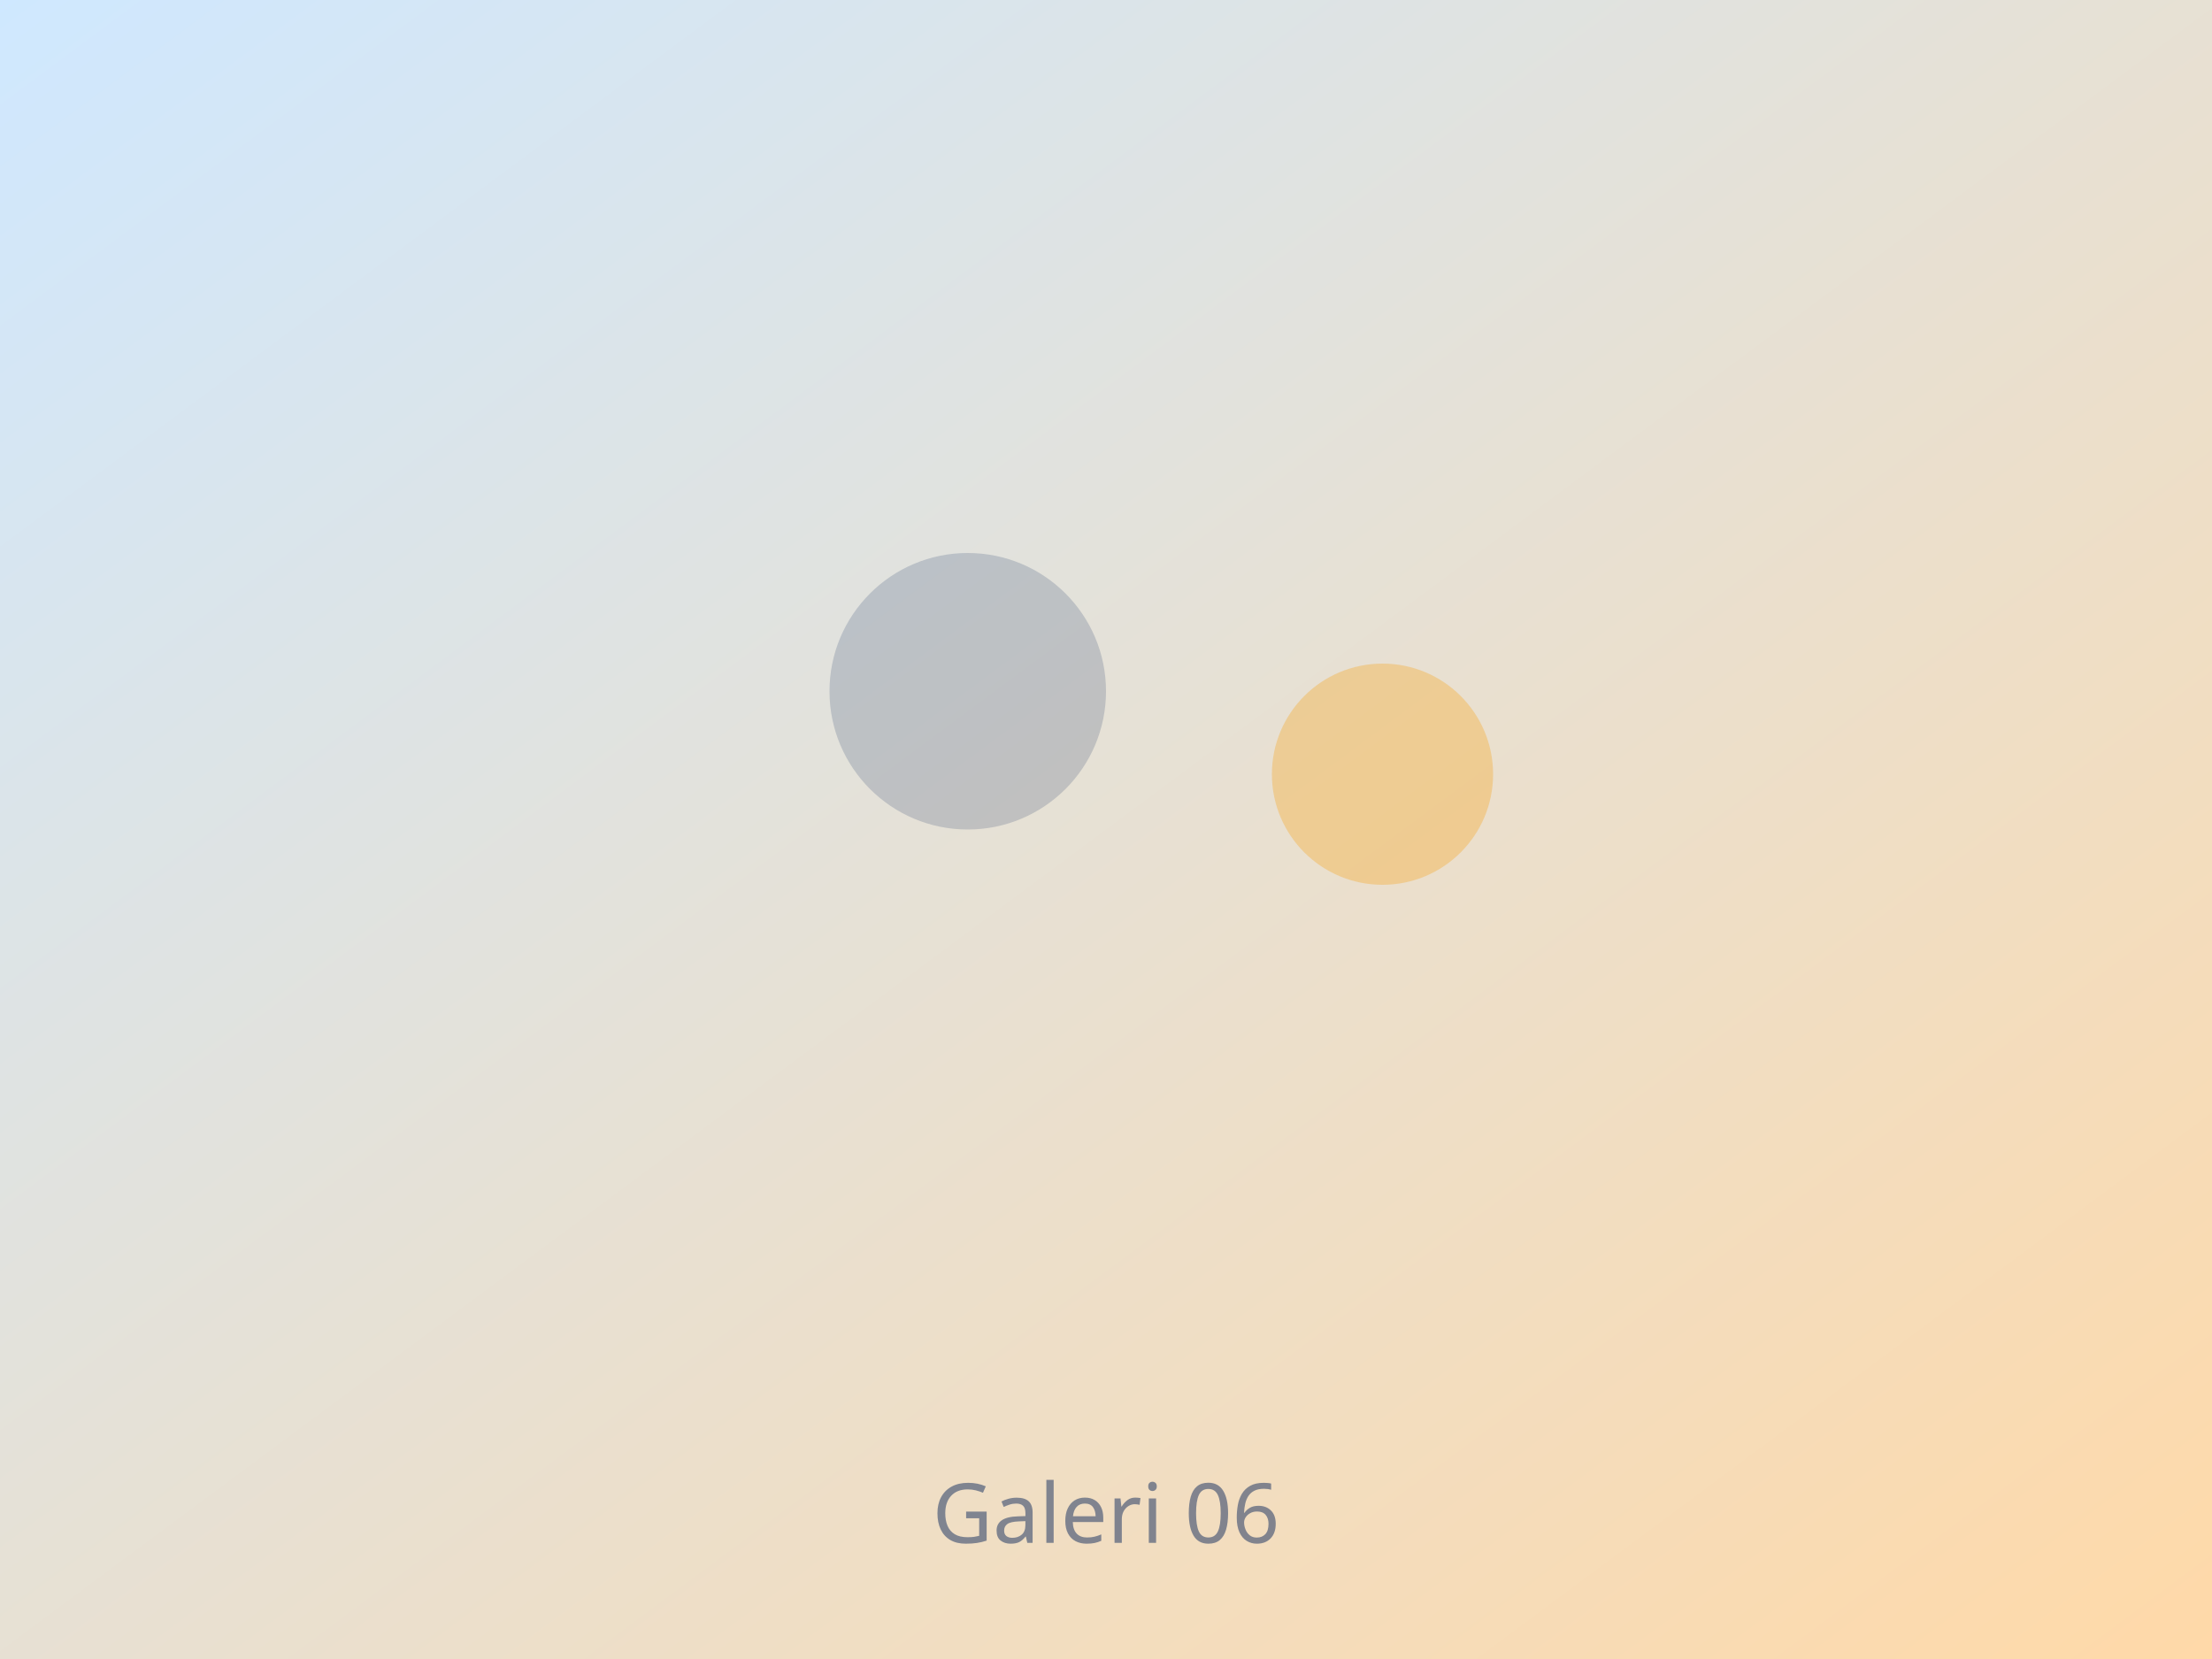
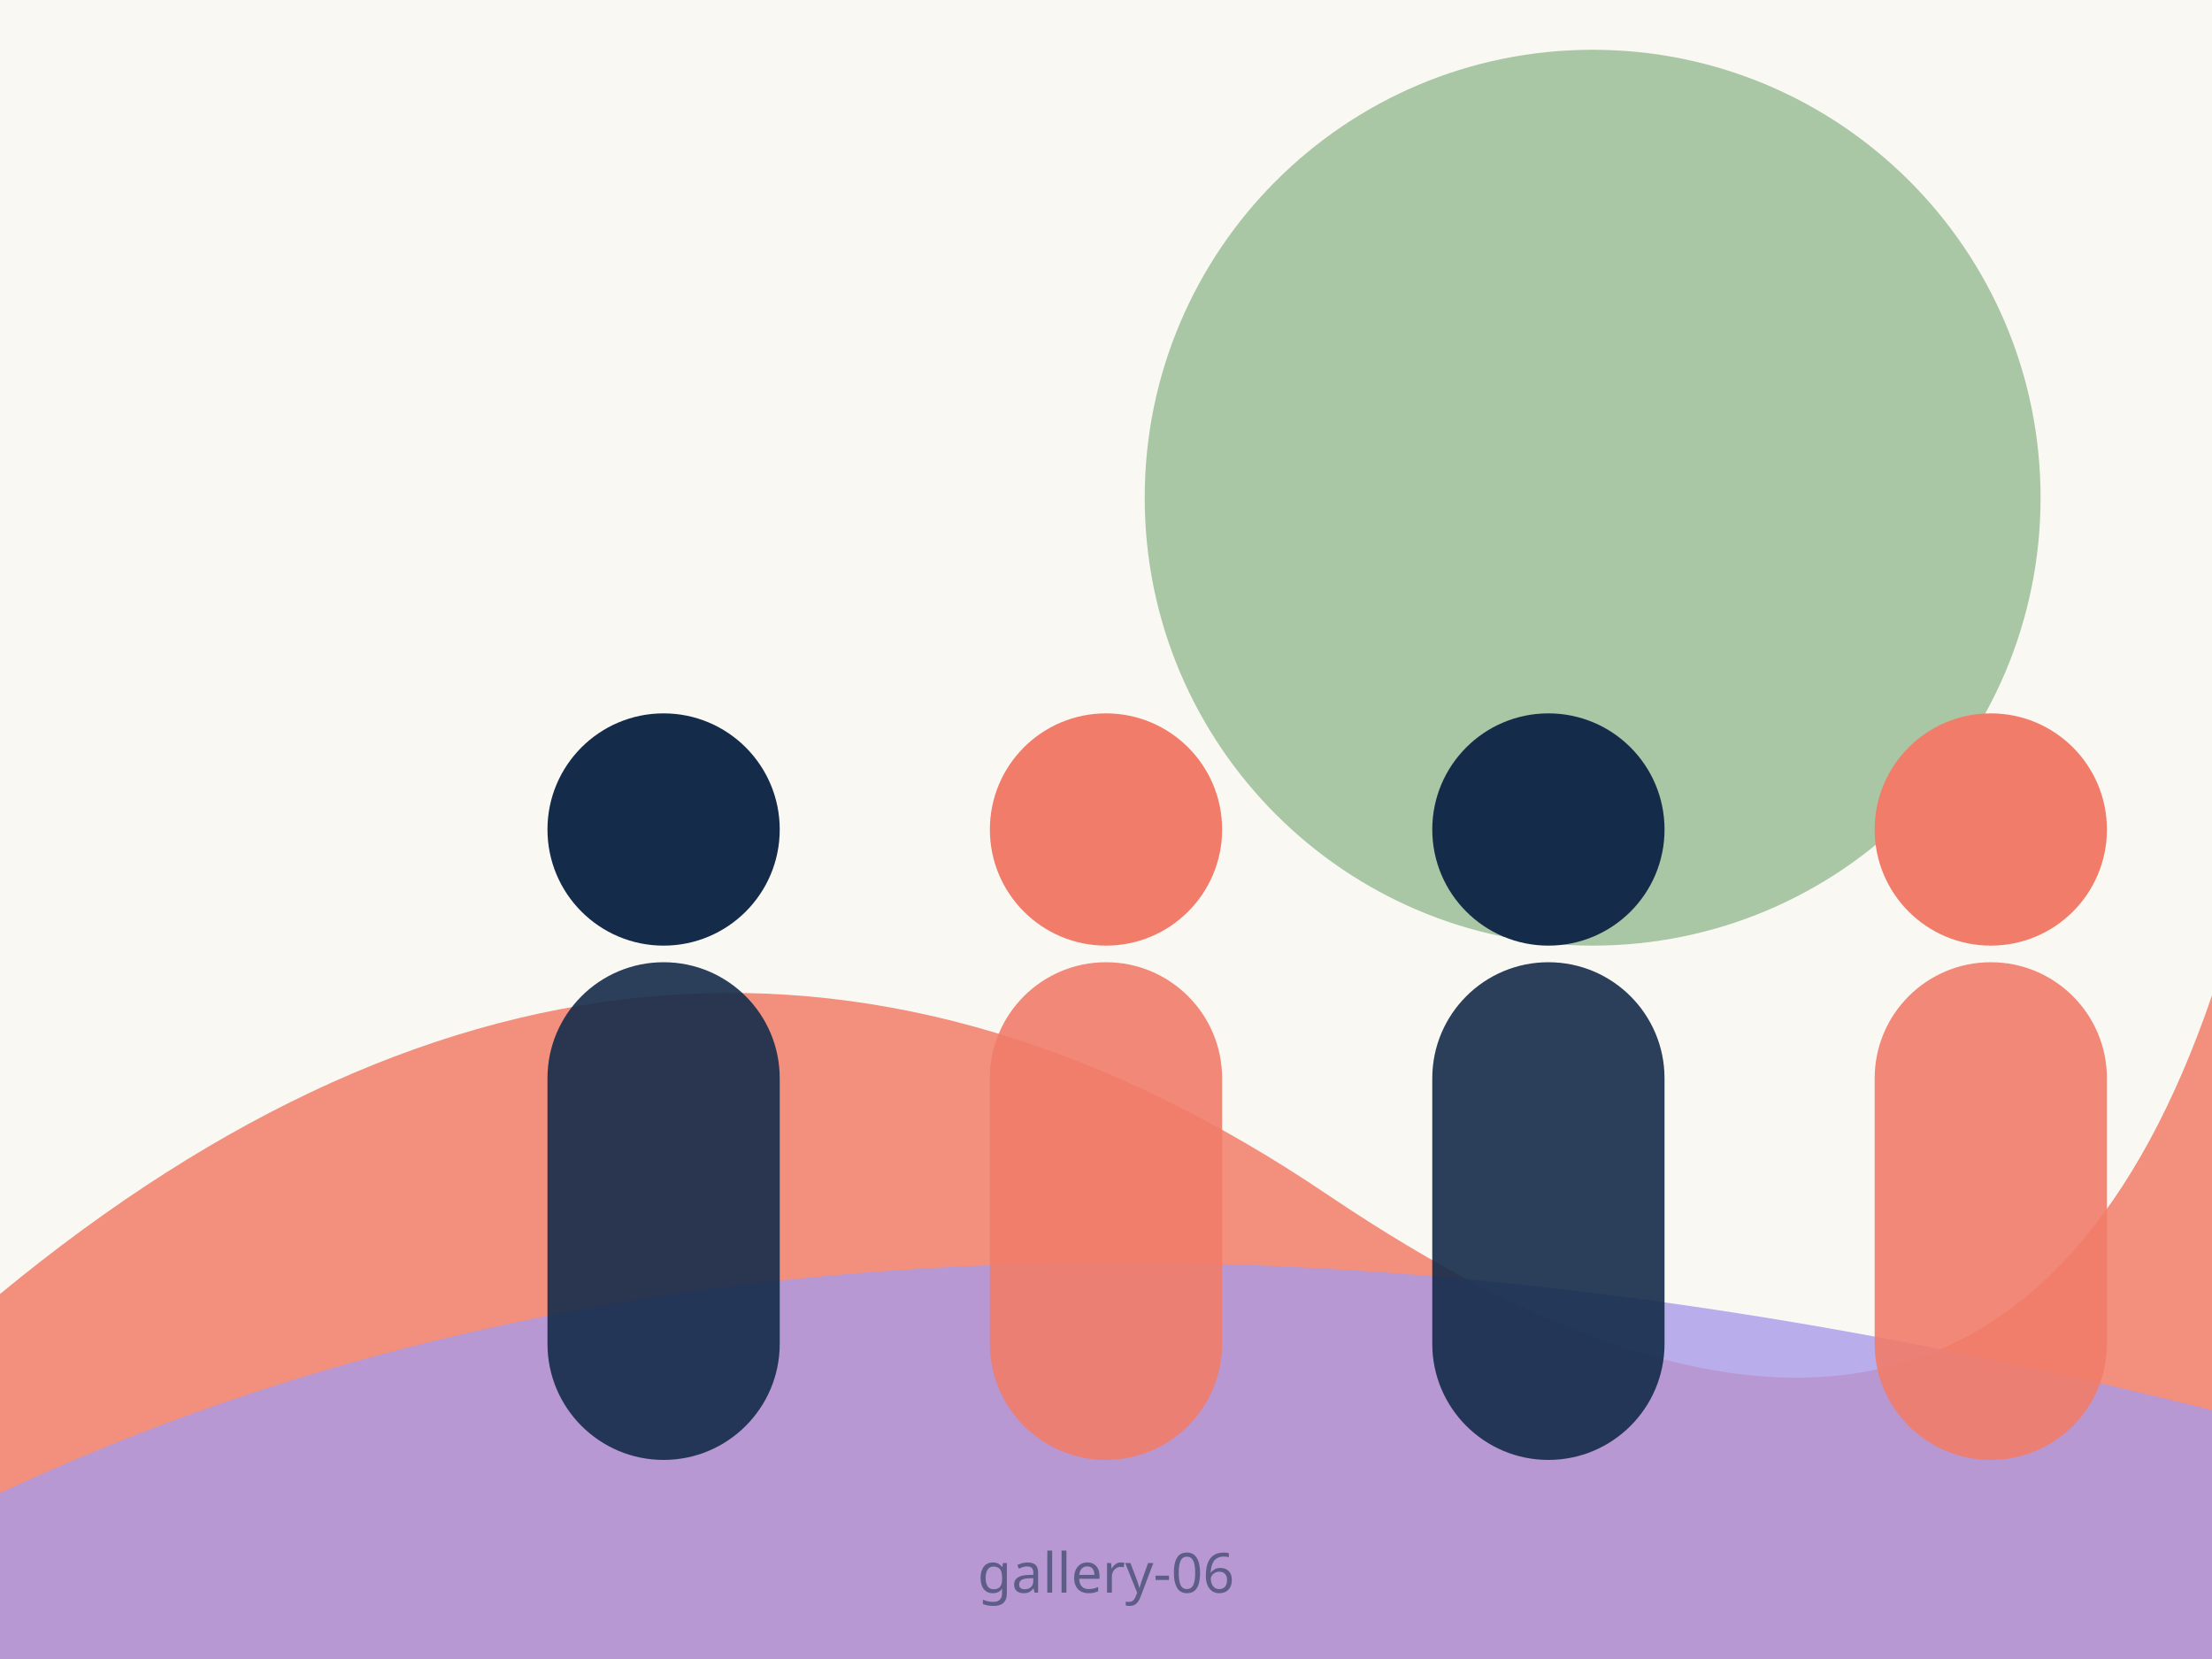
<svg xmlns="http://www.w3.org/2000/svg" viewBox="0 0 800 600">
-   <defs>
-     <linearGradient id="g" x1="0" y1="0" x2="1" y2="1">
-       <stop offset="0" stop-color="#CFE8FF" />
-       <stop offset="1" stop-color="#FFD9A8" />
-     </linearGradient>
-   </defs>
-   <rect width="800" height="600" fill="url(#g)" />
-   <circle cx="350" cy="250" r="50" fill="#0F2A5C" opacity=".18" />
-   <circle cx="500" cy="280" r="40" fill="#F5A623" opacity=".35" />
-   <text x="400.0" y="558" text-anchor="middle" font-family="sans-serif" font-size="30" fill="#0F2A5C" opacity=".5">Galeri 06</text>
+   <rect width="800" height="600" fill="#FAF8F3" />
+   <circle cx="576.0" cy="180.0" r="162.0" fill="#A9C6A5" />
+   <path d="M0 468.0 Q240.0 270.0 480.0 432.0 T800 360.0 V600 H0Z" fill="#F17C69" opacity=".85" />
+   <path d="M0 540.0 Q320.0 390.0 800 510.0 V600 H0Z" fill="#A99AE8" opacity=".8" />
+   <circle cx="240.0" cy="300.0" r="42" fill="#142B4A" />
+   <rect x="198.0" y="348.0" width="84" height="180.0" rx="42" fill="#142B4A" opacity=".9" />
+   <circle cx="400.0" cy="300.0" r="42" fill="#F17C69" />
+   <rect x="358.0" y="348.0" width="84" height="180.0" rx="42" fill="#F17C69" opacity=".9" />
+   <circle cx="560.0" cy="300.0" r="42" fill="#142B4A" />
+   <rect x="518.0" y="348.0" width="84" height="180.0" rx="42" fill="#142B4A" opacity=".9" />
+   <circle cx="720" cy="300.0" r="42" fill="#F17C69" />
+   <rect x="678" y="348.0" width="84" height="180.0" rx="42" fill="#F17C69" opacity=".9" />
+   <text x="400.0" y="576.0" text-anchor="middle" font-family="sans-serif" font-size="20" fill="#142B4A" opacity=".55">gallery-06</text>
</svg>
